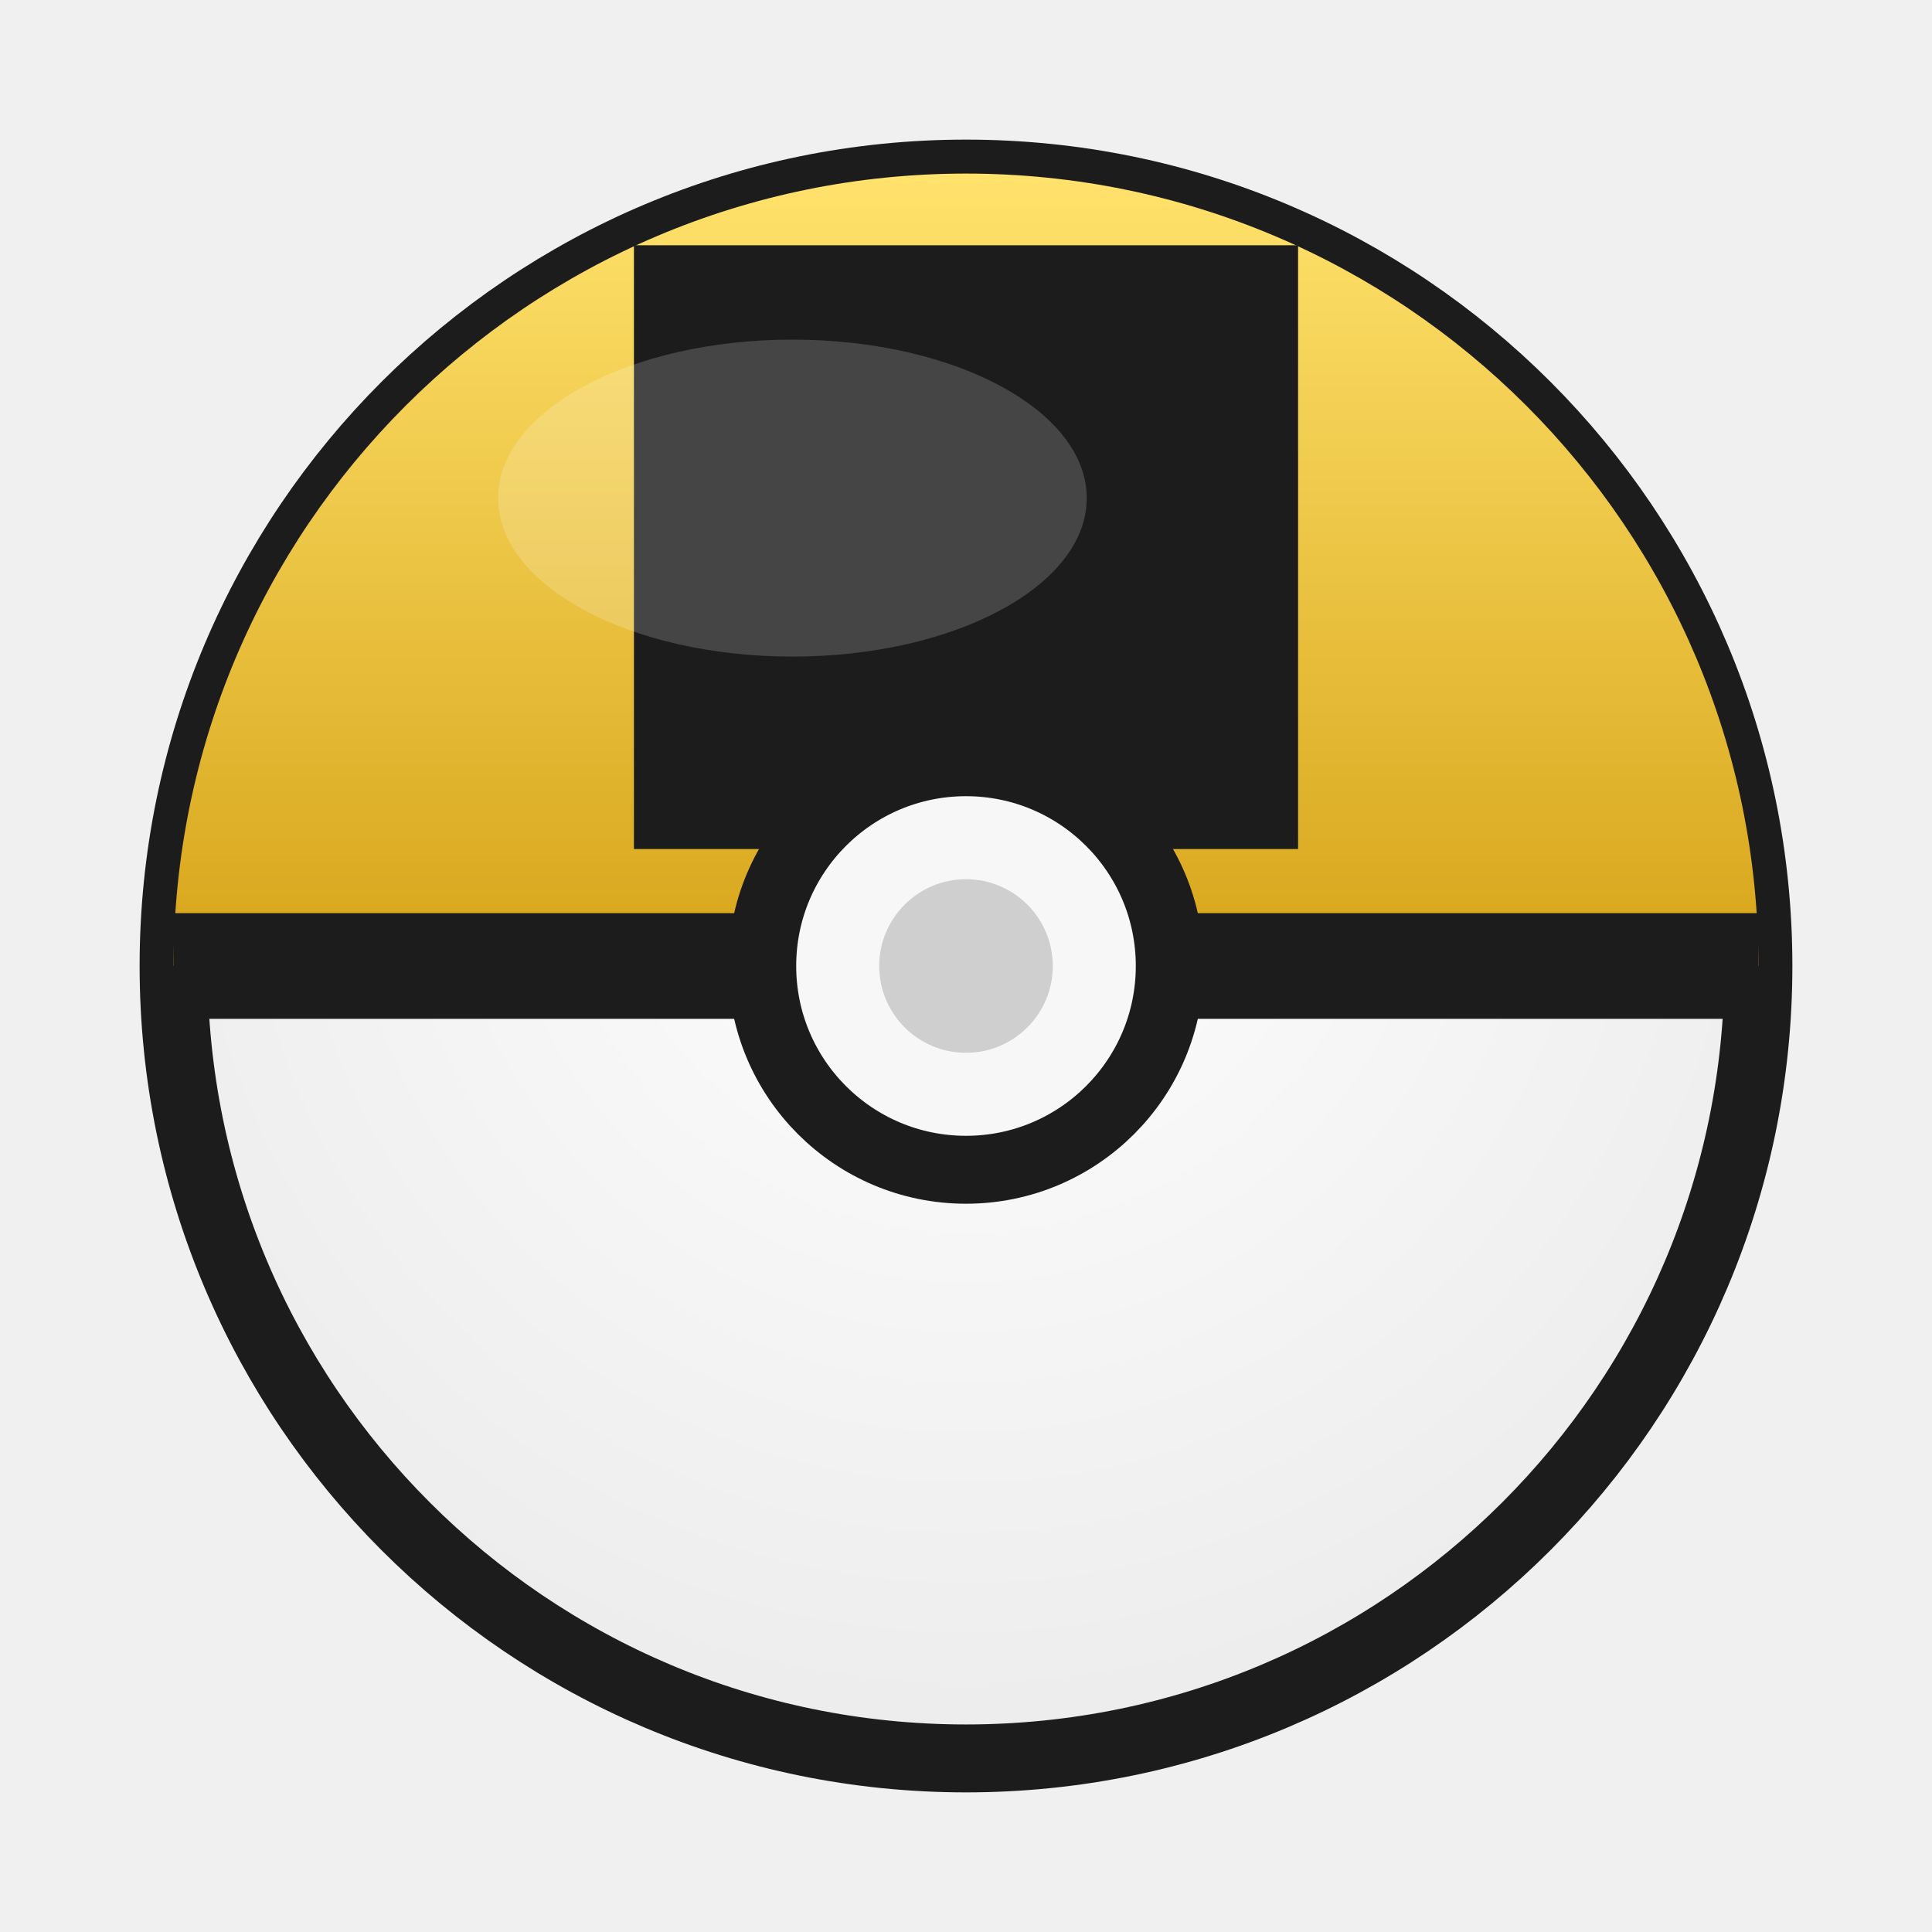
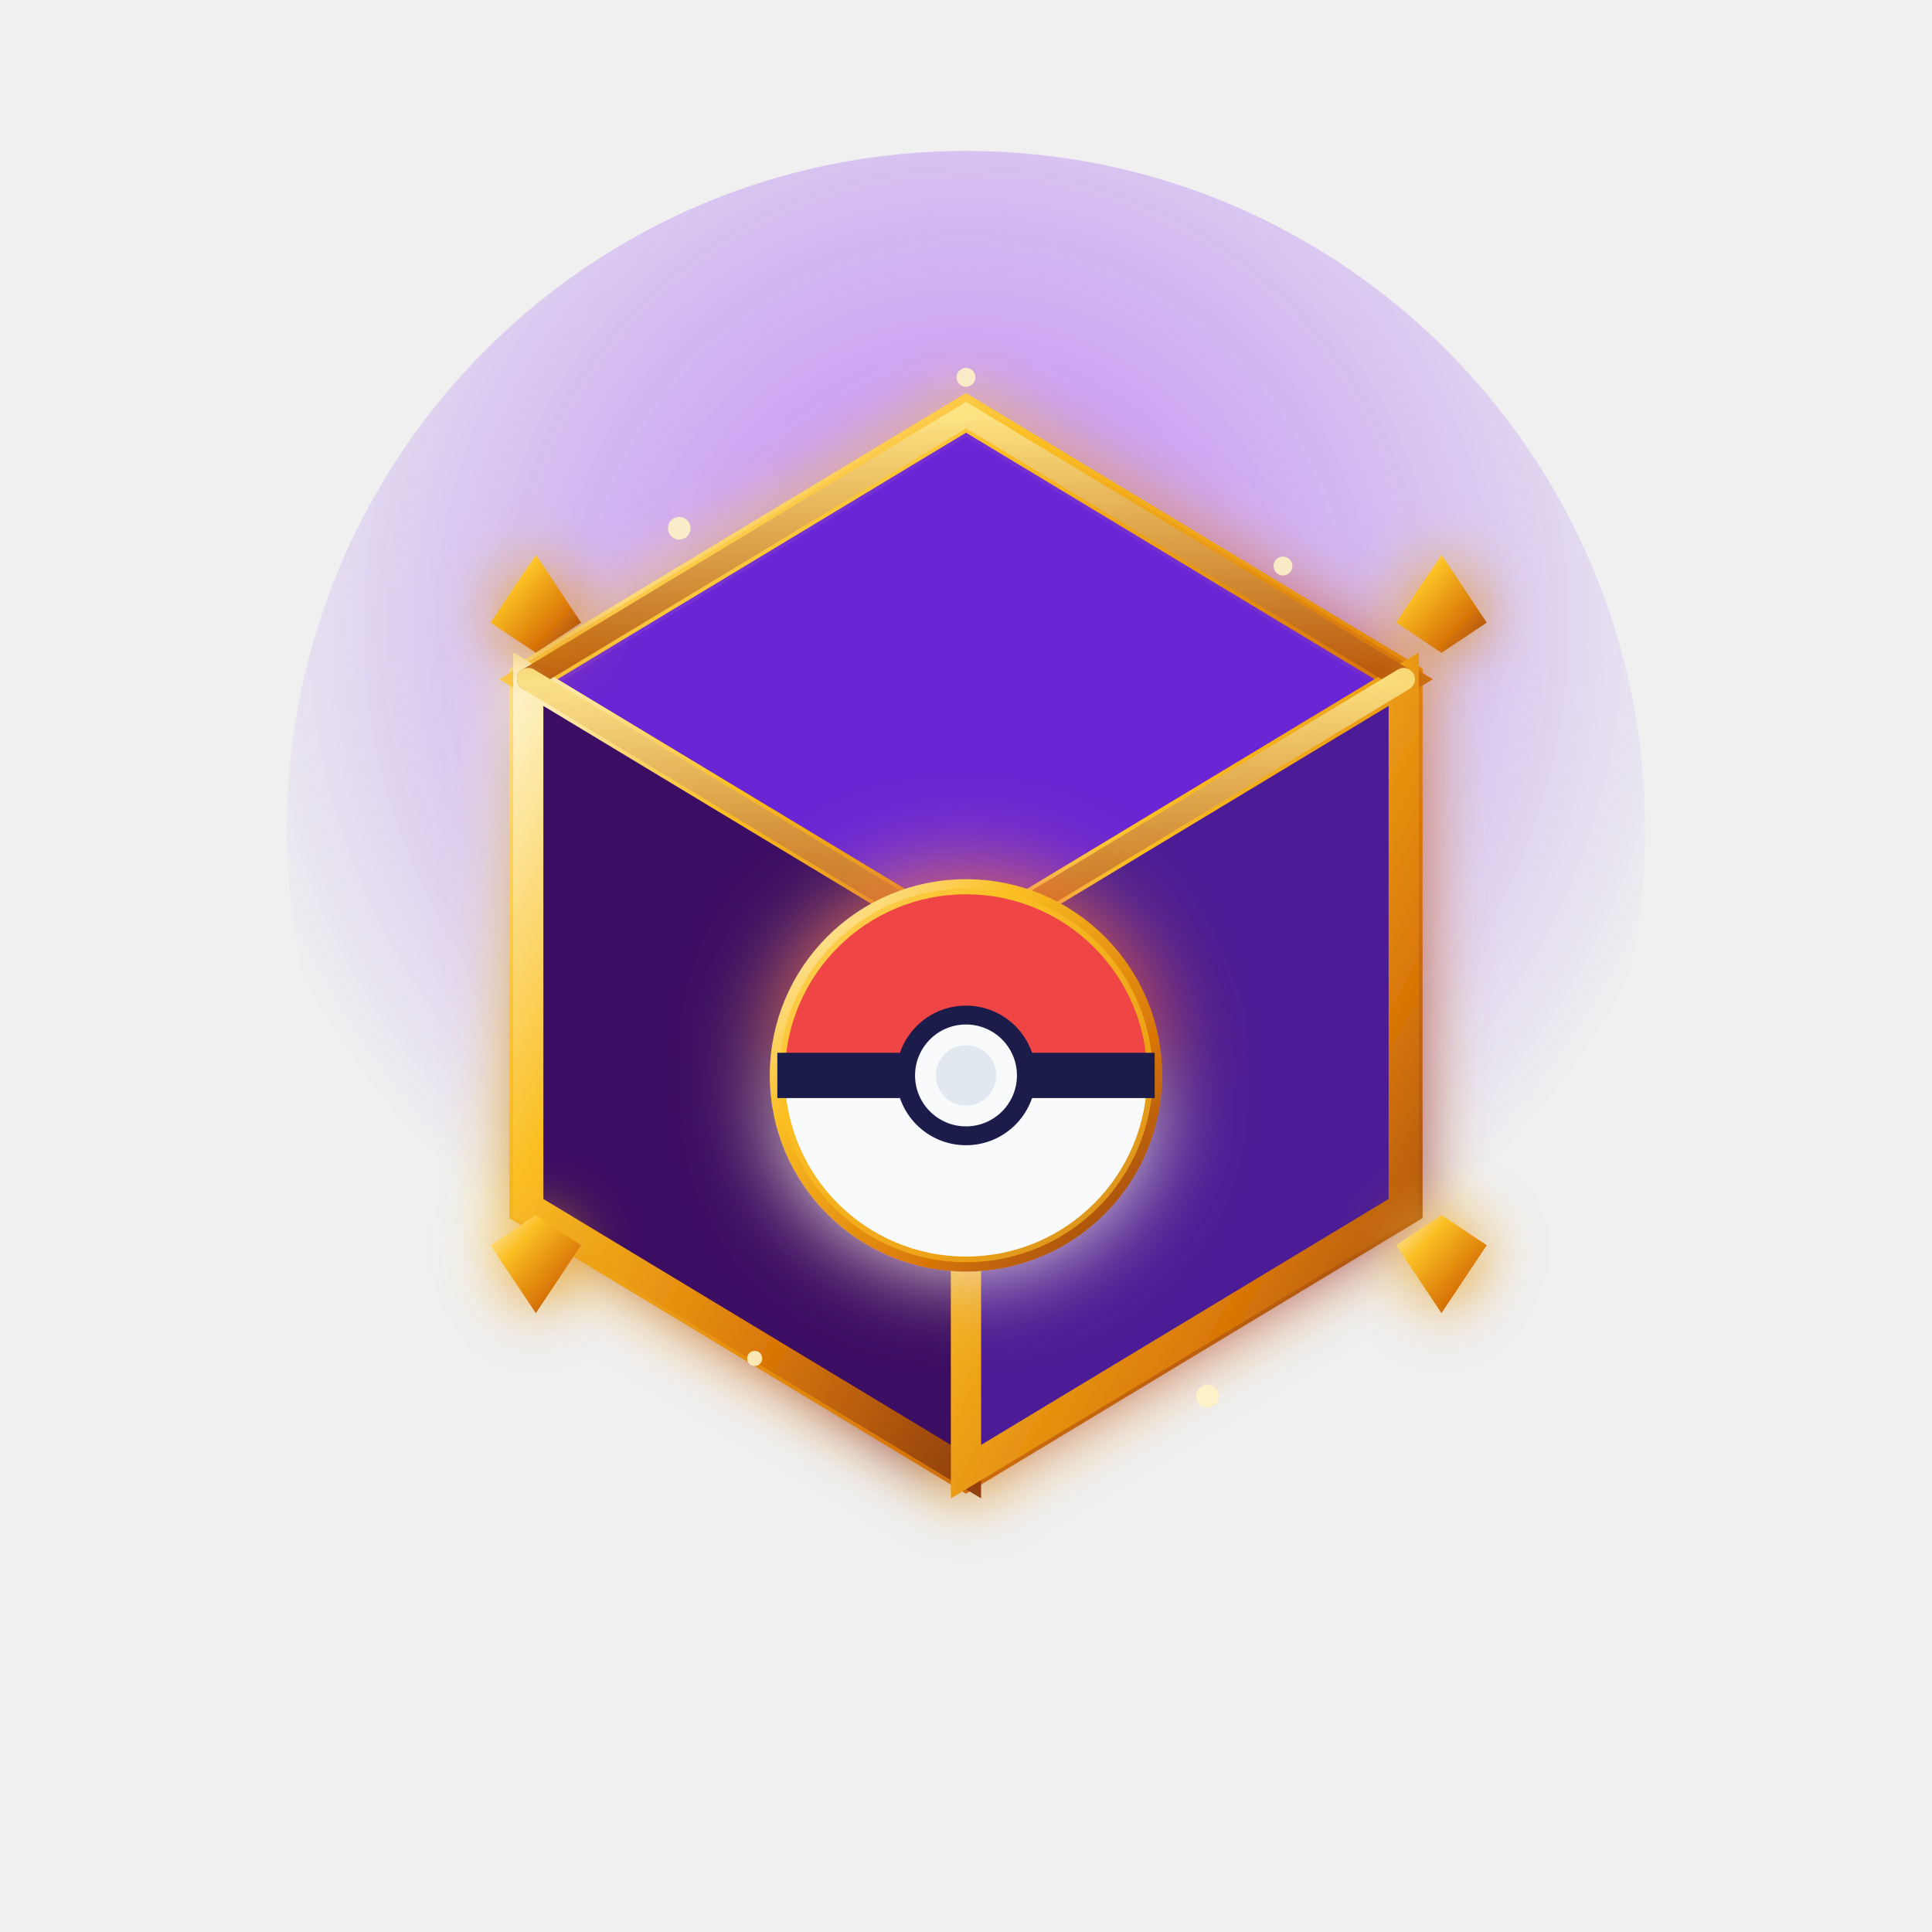
- <svg xmlns="http://www.w3.org/2000/svg" viewBox="0 0 512 512" role="img" aria-label="Caixa Especial">
+ <svg xmlns="http://www.w3.org/2000/svg" viewBox="0 0 512 512" fill="none">
  <defs>
-     <radialGradient id="bg3" cx="50%" cy="40%" r="60%">
-       <stop offset="0%" stop-color="#ffffff" />
-       <stop offset="100%" stop-color="#ececec" />
+     <linearGradient id="bg" x1="0" y1="0" x2="1" y2="1">
+       <stop offset="0%" stop-color="#1a0b2e" />
+       <stop offset="50%" stop-color="#2d1b4e" />
+       <stop offset="100%" stop-color="#0f0a1f" />
+     </linearGradient>
+     <radialGradient id="halo" cx="50%" cy="35%" r="55%">
+       <stop offset="0%" stop-color="#c084fc" stop-opacity="0.9" />
+       <stop offset="40%" stop-color="#a855f7" stop-opacity="0.45" />
+       <stop offset="100%" stop-color="#7c3aed" stop-opacity="0" />
    </radialGradient>
-     <linearGradient id="gold" x1="0" y1="0" x2="0" y2="1">
-       <stop offset="0%" stop-color="#ffe26c" />
-       <stop offset="100%" stop-color="#d7a51a" />
+     <linearGradient id="gold" x1="0" y1="0" x2="1" y2="1">
+       <stop offset="0%" stop-color="#fef3c7" />
+       <stop offset="30%" stop-color="#fbbf24" />
+       <stop offset="70%" stop-color="#d97706" />
+       <stop offset="100%" stop-color="#92400e" />
    </linearGradient>
+     <linearGradient id="goldEdge" x1="0" y1="0" x2="0" y2="1">
+       <stop offset="0%" stop-color="#fde68a" />
+       <stop offset="100%" stop-color="#b45309" />
+     </linearGradient>
+     <linearGradient id="face" x1="0" y1="0" x2="0" y2="1">
+       <stop offset="0%" stop-color="#4c1d95" />
+       <stop offset="100%" stop-color="#1e0a3c" />
+     </linearGradient>
+     <filter id="glow" x="-40%" y="-40%" width="180%" height="180%">
+       <feGaussianBlur stdDeviation="8" result="b" />
+       <feMerge>
+         <feMergeNode in="b" />
+         <feMergeNode in="SourceGraphic" />
+       </feMerge>
+     </filter>
+     <filter id="softGlow" x="-50%" y="-50%" width="200%" height="200%">
+       <feGaussianBlur stdDeviation="12" result="b" />
+       <feMerge>
+         <feMergeNode in="b" />
+         <feMergeNode in="SourceGraphic" />
+       </feMerge>
+     </filter>
  </defs>
-   <circle cx="256" cy="256" r="210" fill="url(#bg3)" stroke="#1c1c1c" stroke-width="18" />
-   <path d="M46 256a210 210 0 0 1 420 0H46z" fill="url(#gold)" />
-   <path d="M168 65h176v160H168z" fill="#1c1c1c" rx="26" />
-   <rect x="46" y="242" width="420" height="28" fill="#1c1c1c" />
-   <circle cx="256" cy="256" r="54" fill="#f7f7f7" stroke="#1c1c1c" stroke-width="18" />
-   <circle cx="256" cy="256" r="23" fill="#cfcfcf" />
-   <ellipse cx="210" cy="132" rx="78" ry="42" fill="#ffffff" opacity=".18" />
+   <circle cx="256" cy="220" r="180" fill="url(#halo)" />
+   <g filter="url(#glow)">
+     <path d="M140 180 L256 110 L372 180 L372 320 L256 390 L140 320 Z" fill="url(#face)" stroke="url(#gold)" stroke-width="10" />
+     <path d="M140 180 L256 110 L372 180 L256 250 Z" fill="#6d28d9" stroke="url(#gold)" stroke-width="8" opacity="0.95" />
+     <path d="M140 180 L256 250 L256 390 L140 320 Z" fill="#3b0764" stroke="url(#gold)" stroke-width="8" />
+     <path d="M256 250 L372 180 L372 320 L256 390 Z" fill="#4c1d95" stroke="url(#gold)" stroke-width="8" />
+   </g>
+   <g stroke="url(#goldEdge)" stroke-width="6" stroke-linecap="round" fill="none" opacity="0.9">
+     <path d="M140 180 L256 110 L372 180" />
+     <path d="M140 180 L256 250 L372 180" />
+     <path d="M256 250 L256 390" />
+   </g>
+   <g transform="translate(256 285)" filter="url(#softGlow)">
+     <circle r="48" fill="#1e1b4b" stroke="url(#gold)" stroke-width="8" />
+     <circle r="48" fill="none" stroke="#fbbf24" stroke-width="3" opacity="0.6" />
+     <path d="M-48 0 A48 48 0 0 1 48 0 L0 0 Z" fill="#ef4444" />
+     <path d="M-48 0 A48 48 0 0 0 48 0 L0 0 Z" fill="#f8fafc" />
+     <rect x="-50" y="-6" width="100" height="12" fill="#1e1b4b" />
+     <circle r="16" fill="#f8fafc" stroke="#1e1b4b" stroke-width="5" />
+     <circle r="8" fill="#e2e8f0" />
+   </g>
+   <g fill="url(#gold)" filter="url(#glow)">
+     <path d="M130 165 l12 -18 12 18 -12 8z" />
+     <path d="M370 165 l12 -18 12 18 -12 8z" />
+     <path d="M130 330 l12 18 12 -18 -12 -8z" />
+     <path d="M370 330 l12 18 12 -18 -12 -8z" />
+   </g>
+   <g fill="#fef3c7" opacity="0.9">
+     <circle cx="180" cy="140" r="3" />
+     <circle cx="340" cy="150" r="2.5" />
+     <circle cx="200" cy="360" r="2" />
+     <circle cx="320" cy="370" r="3" />
+     <circle cx="256" cy="100" r="2.5" />
+   </g>
</svg>
